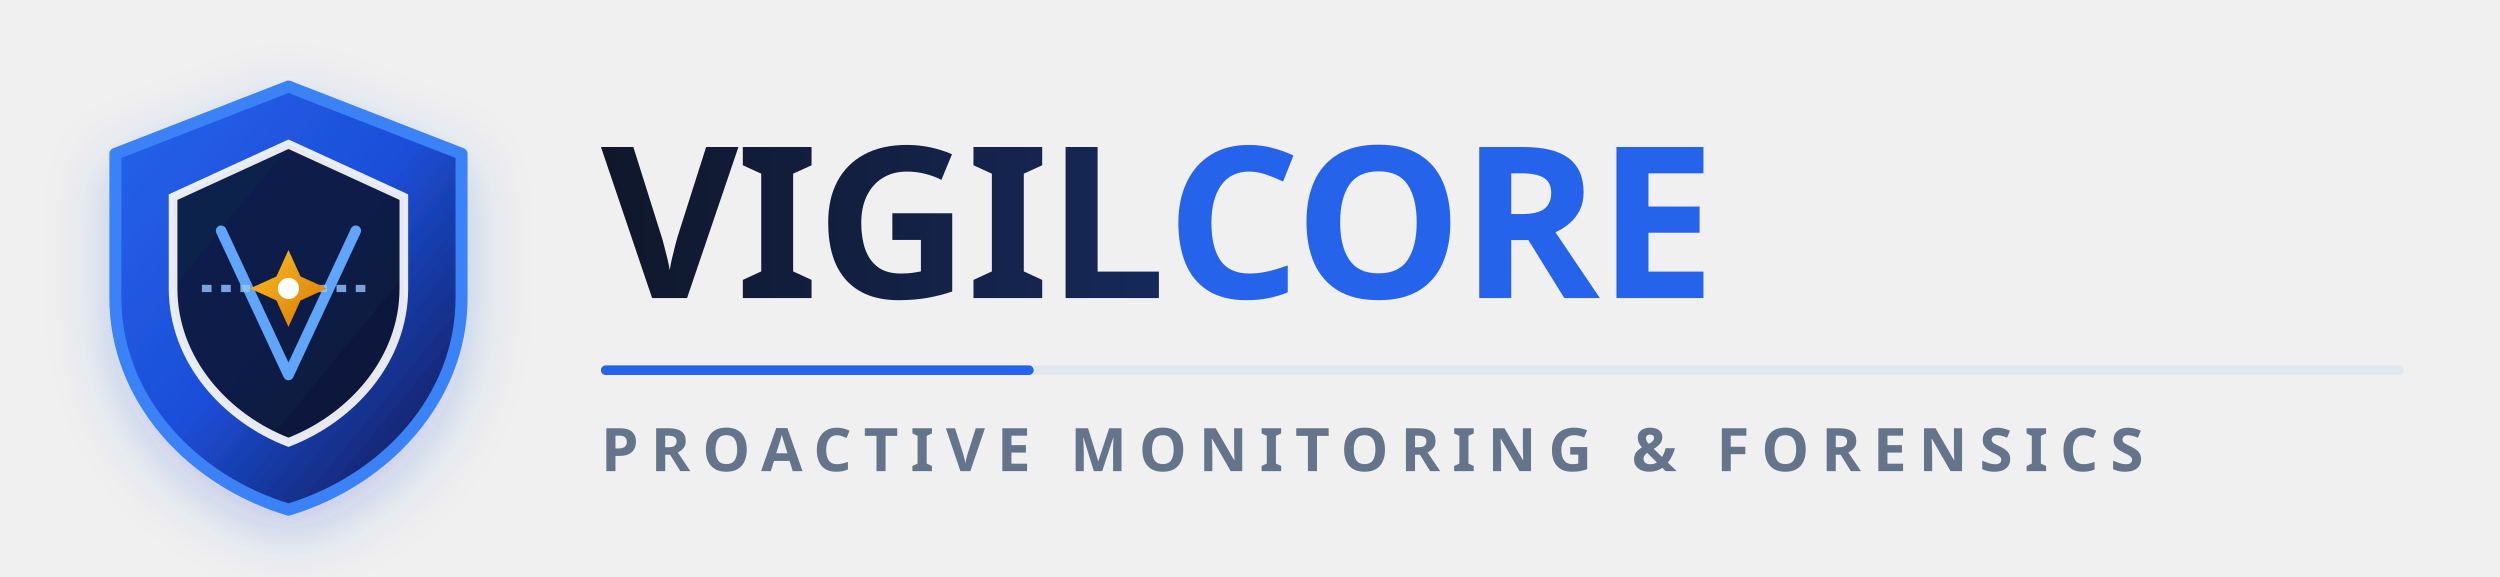
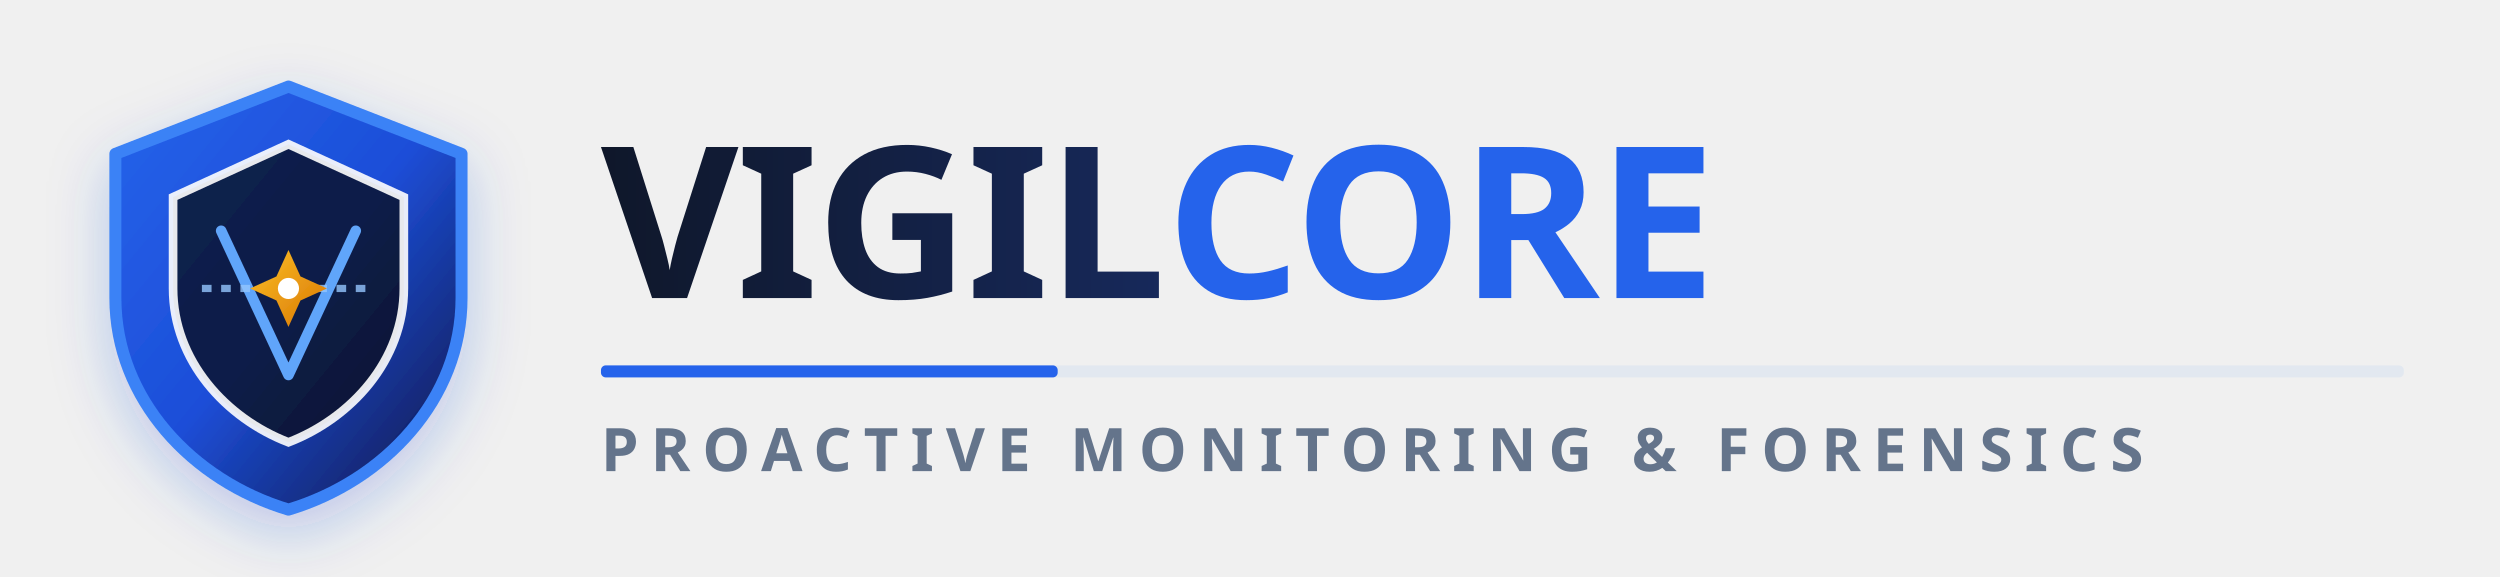
<svg xmlns="http://www.w3.org/2000/svg" viewBox="0 0 520 120" fill="none">
  <defs>
-     <linearGradient id="shieldGradFull" x1="0%" y1="0%" x2="100%" y2="100%">
+     <linearGradient id="shieldGradLight" x1="0%" y1="0%" x2="100%" y2="100%">
      <stop offset="0%" stop-color="#2563EB" />
      <stop offset="50%" stop-color="#1D4ED8" />
      <stop offset="100%" stop-color="#0B1340" />
    </linearGradient>
-     <linearGradient id="amberSparkFull" x1="0%" y1="0%" x2="100%" y2="100%">
+     <linearGradient id="amberSparkLight" x1="0%" y1="0%" x2="100%" y2="100%">
      <stop offset="0%" stop-color="#FBBF24" />
      <stop offset="100%" stop-color="#D97706" />
    </linearGradient>
-     <linearGradient id="textGrad" x1="0%" y1="0%" x2="100%" y2="0%">
+     <linearGradient id="textGradLight" x1="0%" y1="0%" x2="100%" y2="0%">
      <stop offset="0%" stop-color="#0F172A" />
      <stop offset="100%" stop-color="#1E3A8A" />
    </linearGradient>
-     <filter id="logoGlow" x="-20%" y="-20%" width="140%" height="140%">
+     <filter id="logoGlowLight" x="-20%" y="-20%" width="140%" height="140%">
      <feDropShadow dx="0" dy="4" stdDeviation="6" flood-color="#1D4ED8" flood-opacity="0.25" />
    </filter>
  </defs>
-   <g transform="translate(10, 10)" filter="url(#logoGlow)">
-     <path d="M50 8L86 22V52C86 73 70 90 50 96C30 90 14 73 14 52V22L50 8Z" fill="url(#shieldGradFull)" stroke="#3B82F6" stroke-width="2.5" stroke-linejoin="round" />
+   <g transform="translate(10, 10)" filter="url(#logoGlowLight)">
+     <path d="M50 8L86 22V52C86 73 70 90 50 96C30 90 14 73 14 52V22L50 8Z" fill="url(#shieldGradLight)" stroke="#3B82F6" stroke-width="2.5" stroke-linejoin="round" />
    <path d="M50 20L74 31V50C74 65 63 77 50 82C37 77 26 65 26 50V31L50 20Z" fill="#0A0E1A" fill-opacity="0.75" stroke="#FFFFFF" stroke-width="1.8" stroke-opacity="0.9" />
    <path d="M36 38L50 68L64 38" stroke="#60A5FA" stroke-width="2.2" stroke-linecap="round" stroke-linejoin="round" />
    <path d="M32 50H68" stroke="#93C5FD" stroke-width="1.5" stroke-dasharray="2 2" stroke-opacity="0.8" />
-     <path d="M50 42L52.5 47.5L58 50L52.5 52.5L50 58L47.5 52.5L42 50L47.5 47.5L50 42Z" fill="url(#amberSparkFull)" />
+     <path d="M50 42L52.5 47.5L58 50L52.5 52.5L50 58L47.5 52.5L42 50L47.5 47.5L50 42Z" fill="url(#amberSparkLight)" />
    <circle cx="50" cy="50" r="2.2" fill="#FFFFFF" />
  </g>
  <g transform="translate(125, 0)">
-     <text x="0" y="62" font-family="'Plus Jakarta Sans', 'Segoe UI', sans-serif" font-size="44" font-weight="900" letter-spacing="-0.5" fill="url(#textGrad)">
+     <text x="0" y="62" font-family="'Segoe UI', sans-serif" font-size="44" font-weight="900" letter-spacing="-0.5" fill="url(#textGradLight)">
            VIGIL<tspan fill="#2563EB">CORE</tspan>
    </text>
-     <rect x="0" y="76" width="375" height="2" rx="1" fill="#E2E8F0" />
-     <rect x="0" y="76" width="90" height="2" rx="1" fill="#2563EB" />
-     <text x="0" y="98" font-family="'Plus Jakarta Sans', 'Segoe UI', sans-serif" font-size="12.5" font-weight="700" letter-spacing="2.5" fill="#64748B">
+     <rect x="0" y="76" width="375" height="2.5" rx="1" fill="#E2E8F0" />
+     <rect x="0" y="76" width="95" height="2.5" rx="1" fill="#2563EB" />
+     <text x="0" y="98" font-family="'Segoe UI', sans-serif" font-size="12.5" font-weight="700" letter-spacing="2.5" fill="#64748B">
            PROACTIVE MONITORING &amp; FORENSICS
        </text>
  </g>
</svg>
